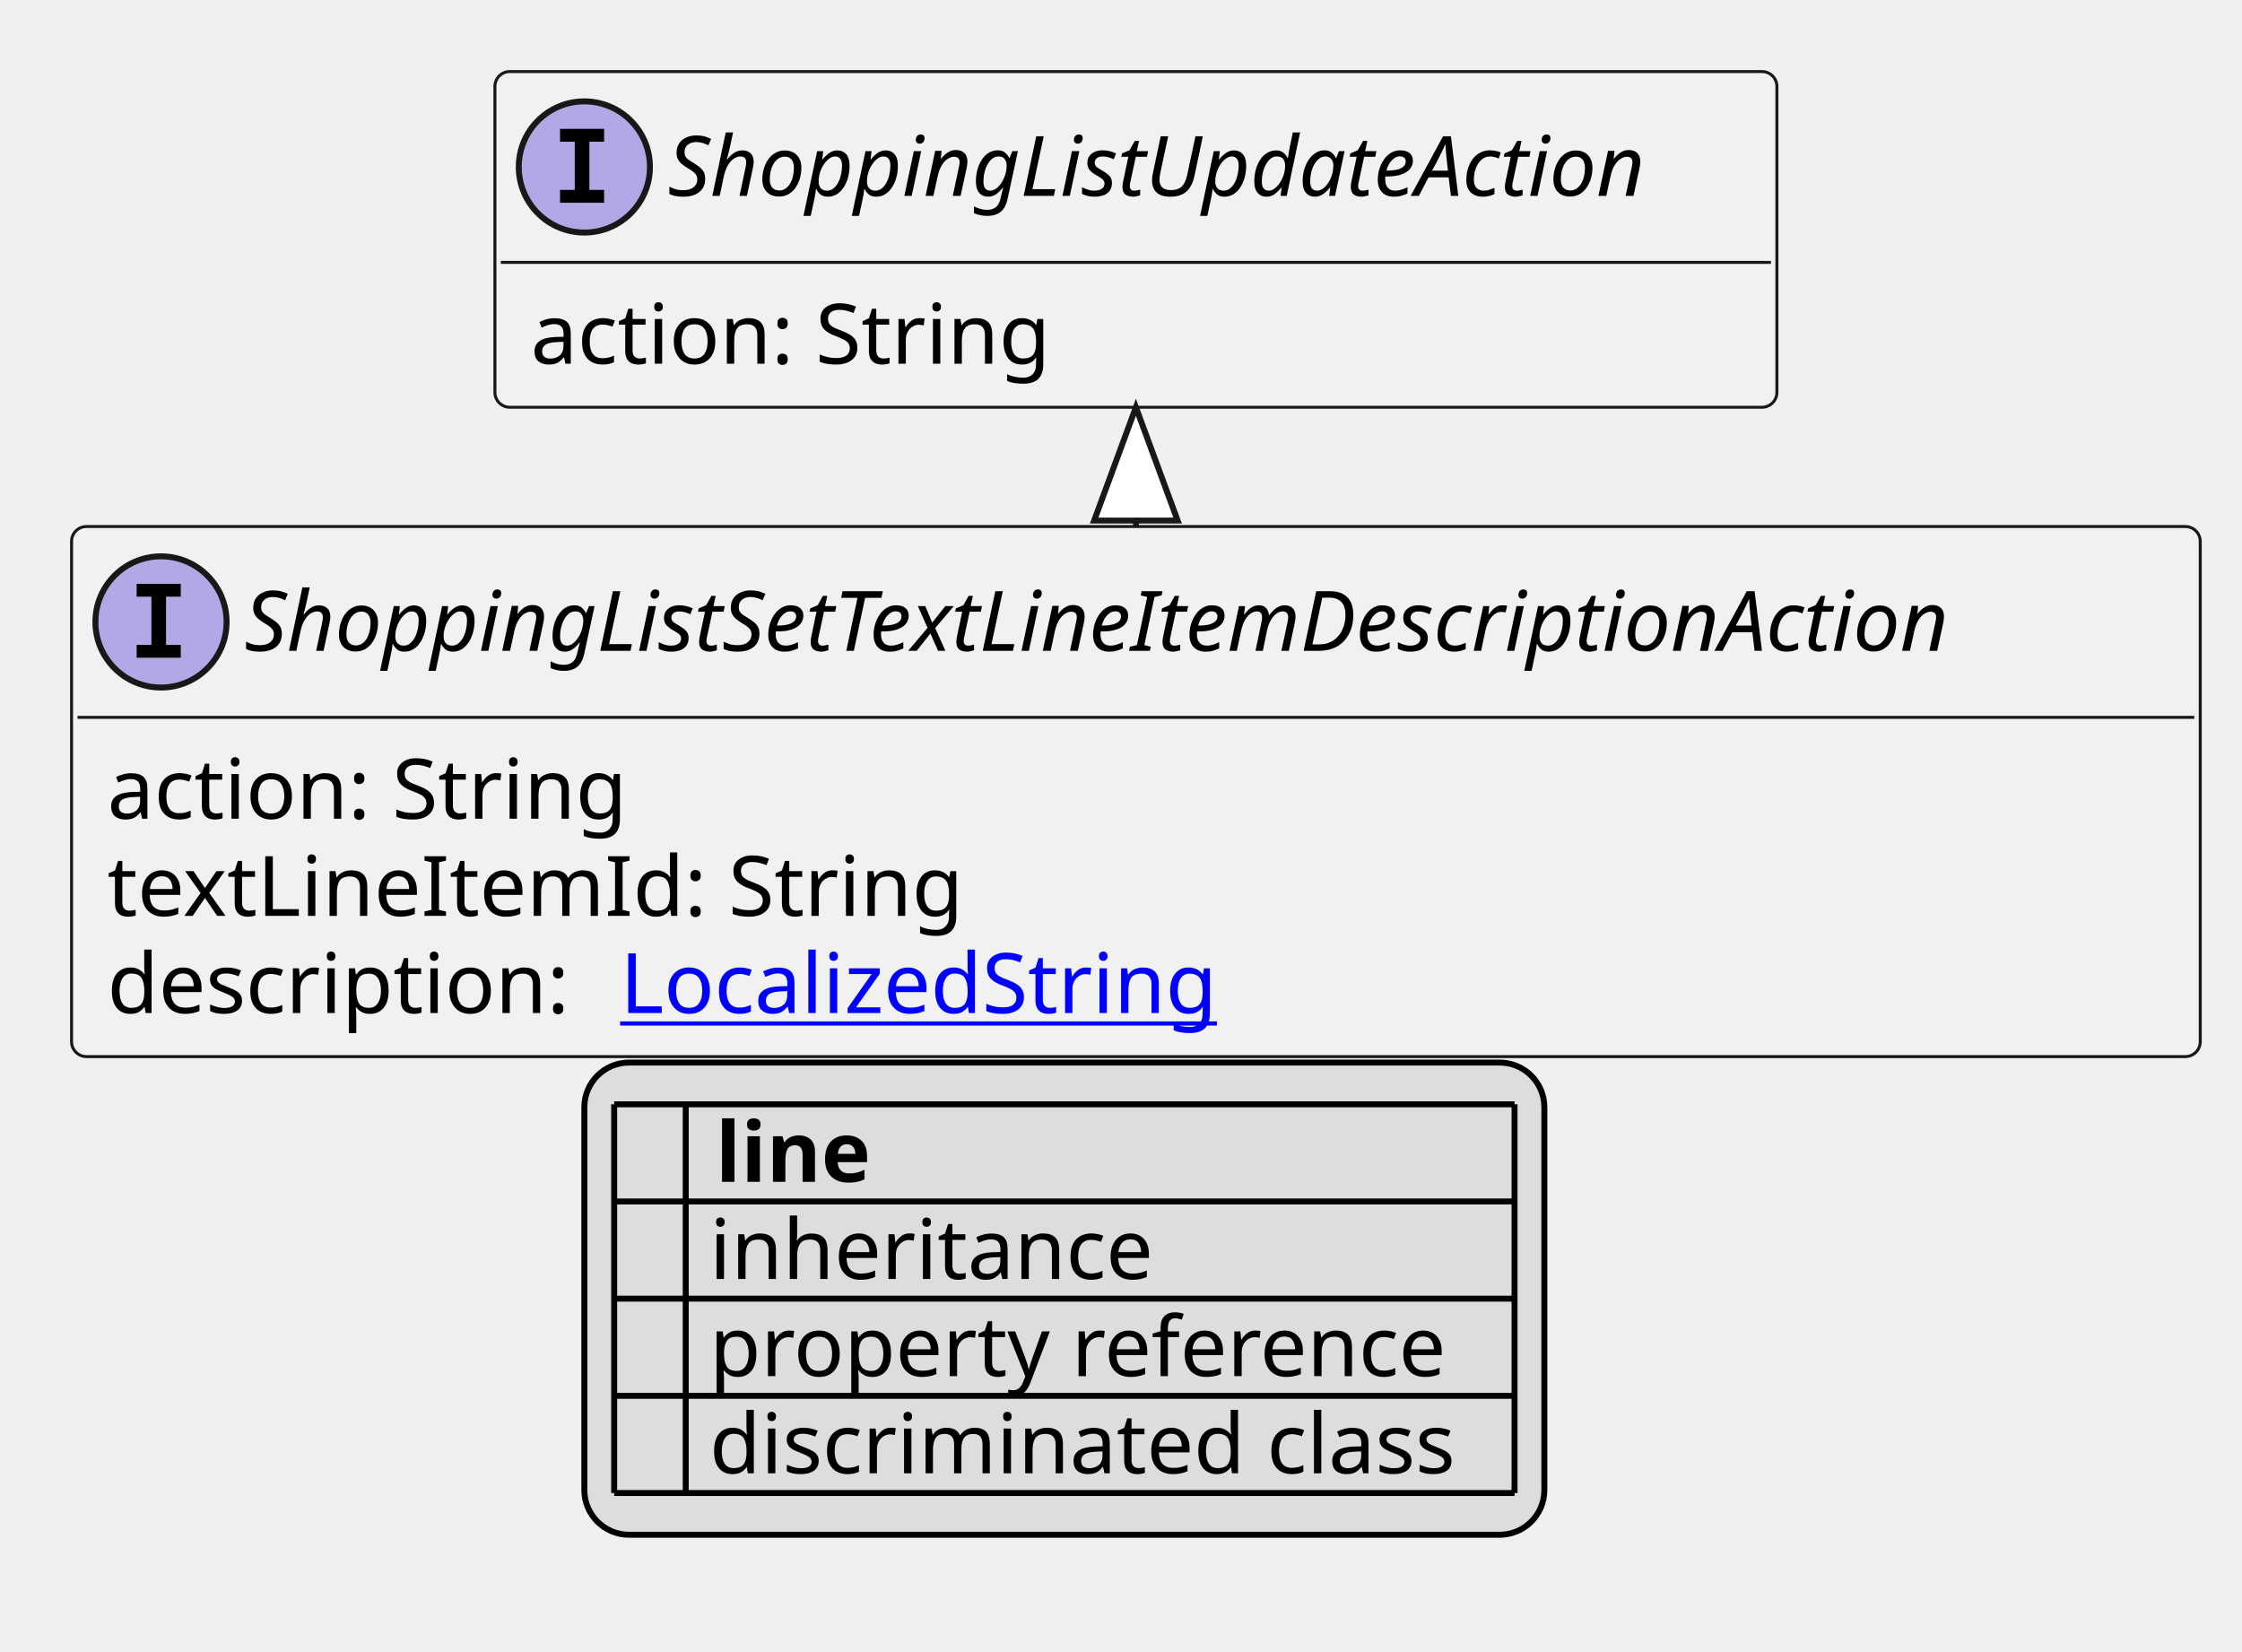
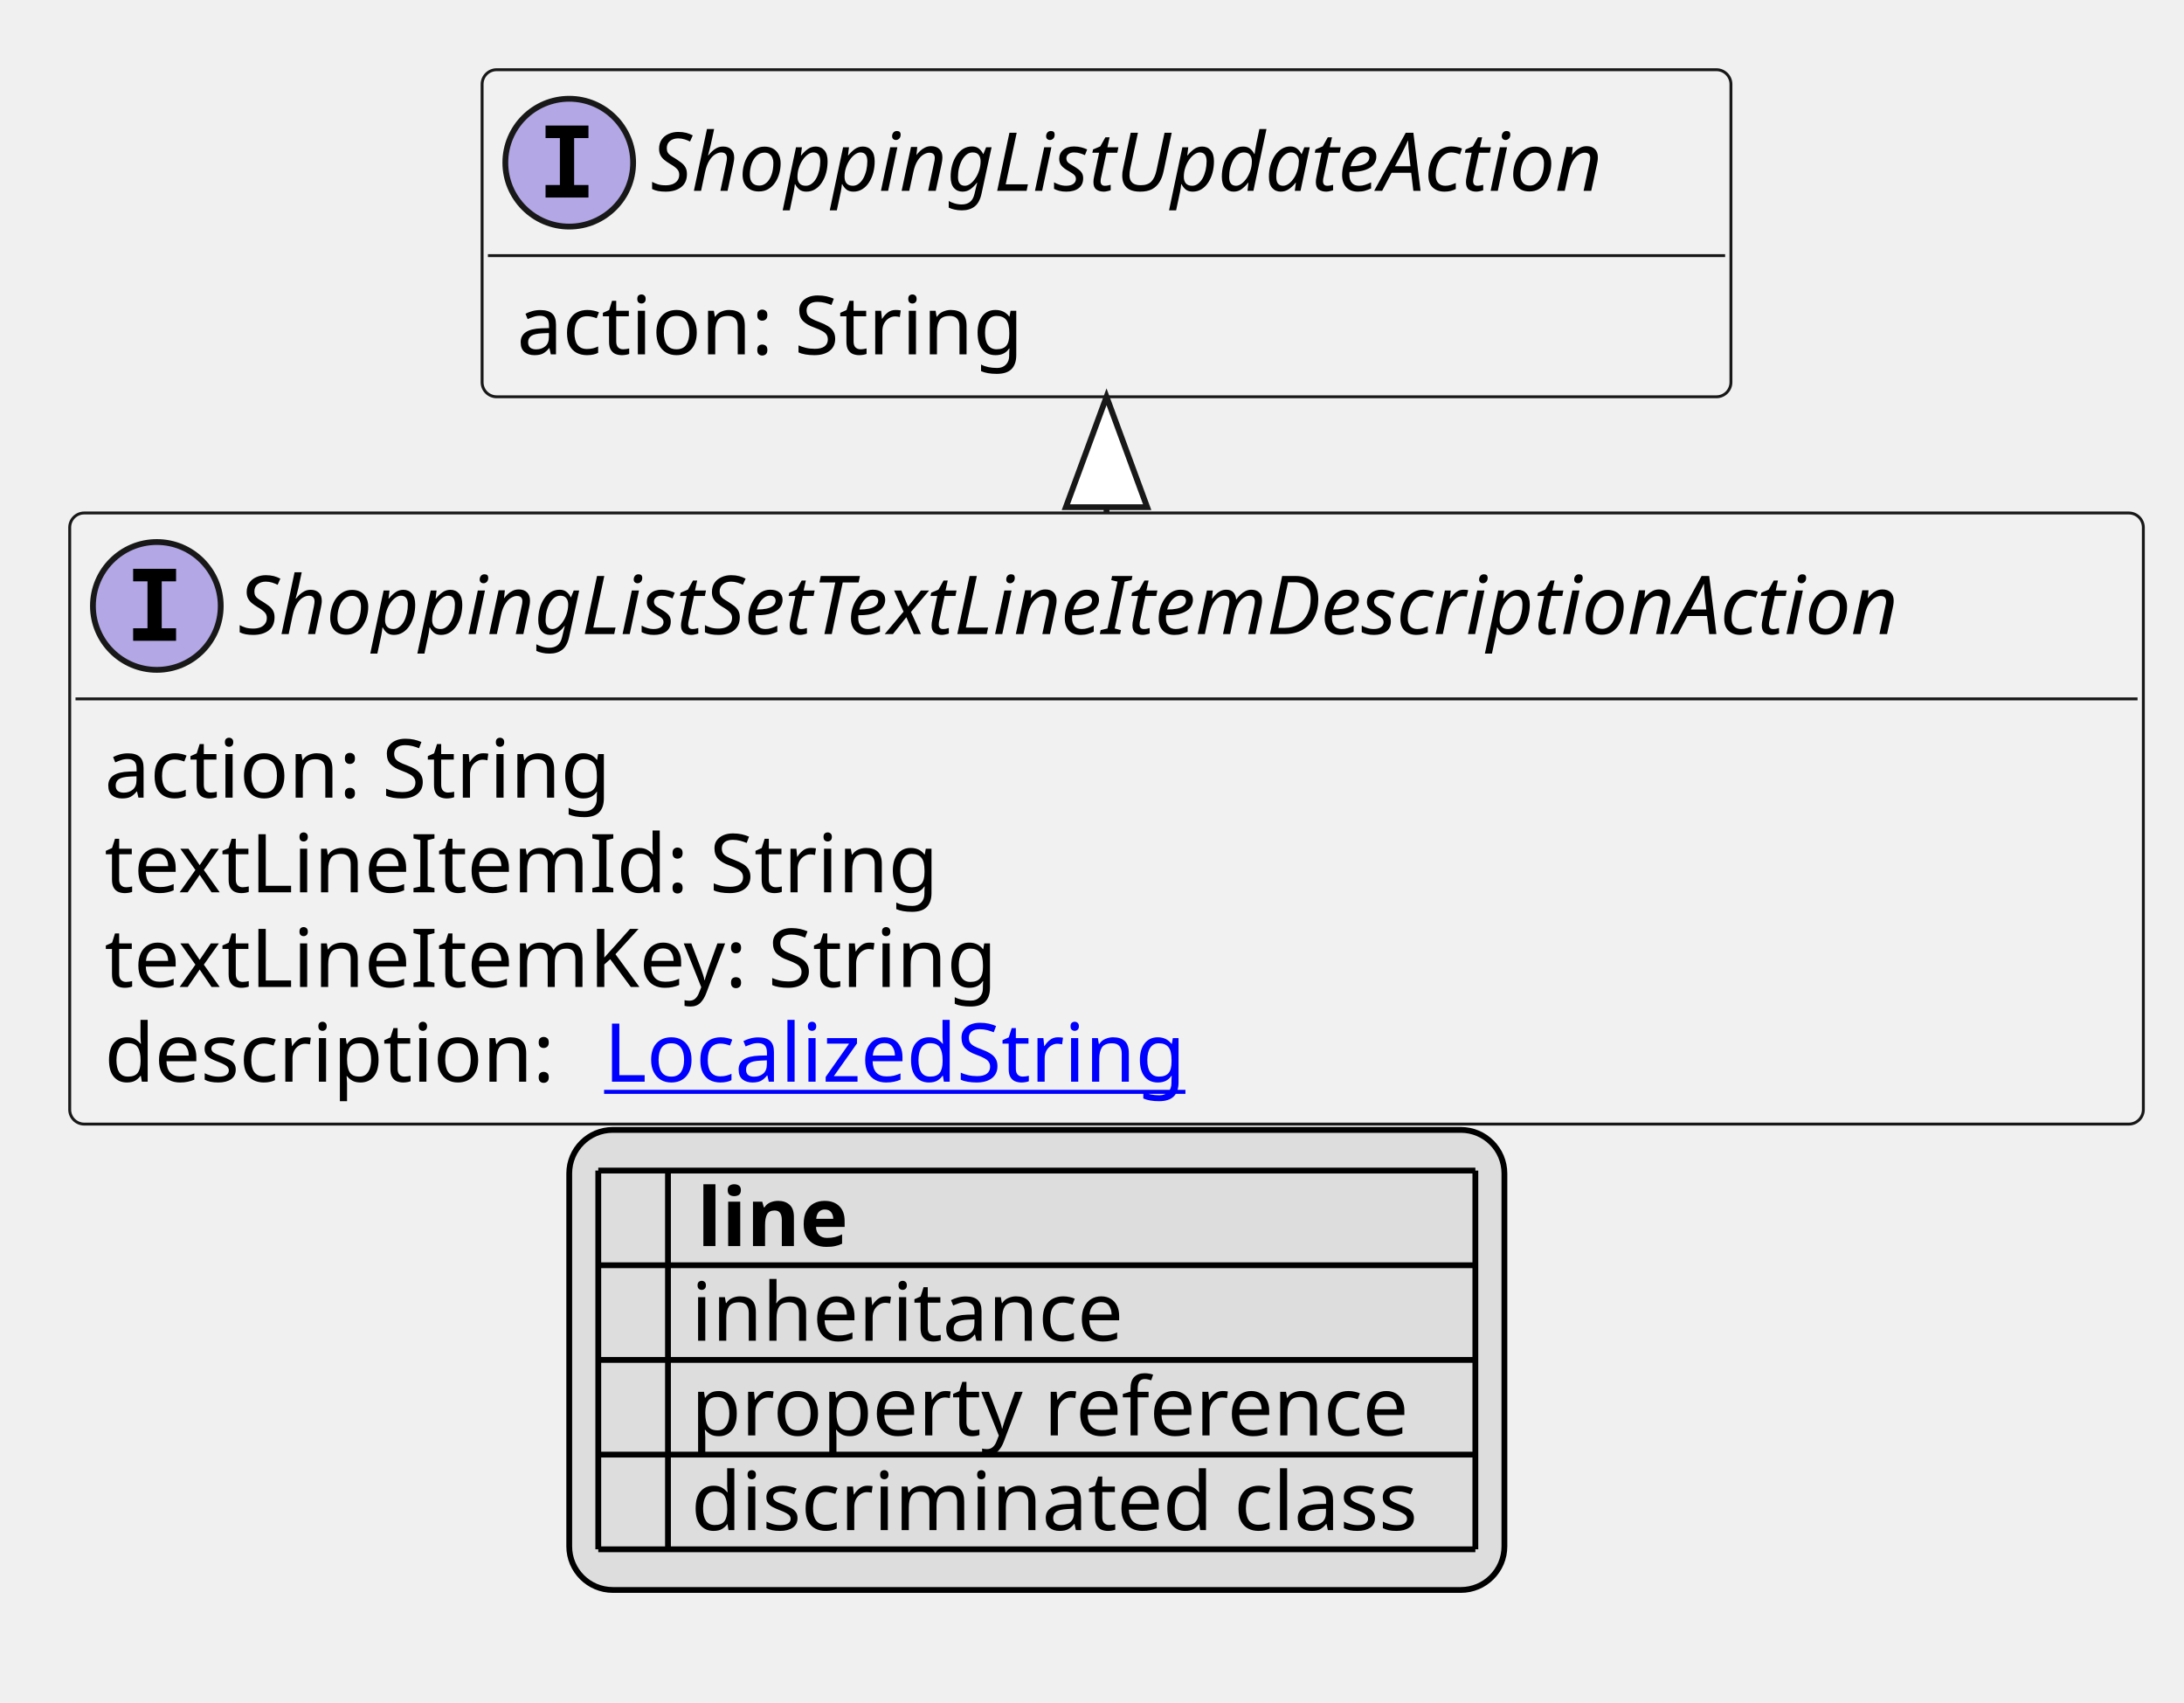
- <svg xmlns="http://www.w3.org/2000/svg" xmlns:xlink="http://www.w3.org/1999/xlink" contentStyleType="text/css" height="277px" preserveAspectRatio="none" style="width:376px;height:277px;background:#FFFFFF;" version="1.1" viewBox="0 0 376 277" width="376px" zoomAndPan="magnify">
+ <svg xmlns="http://www.w3.org/2000/svg" xmlns:xlink="http://www.w3.org/1999/xlink" contentStyleType="text/css" height="293px" preserveAspectRatio="none" style="width:376px;height:293px;background:#FFFFFF;" version="1.1" viewBox="0 0 376 293" width="376px" zoomAndPan="magnify">
  <defs>
-     <filter height="1" id="b1swj9n0he7w5m0" width="1" x="0" y="0">
+     <filter height="1" id="bnjjag8ga2xef0" width="1" x="0" y="0">
      <feFlood flood-color="#000000" result="flood" />
      <feComposite in="SourceGraphic" in2="flood" operator="over" />
    </filter>
-     <filter height="1" id="b1swj9n0he7w5m1" width="1" x="0" y="0">
+     <filter height="1" id="bnjjag8ga2xef1" width="1" x="0" y="0">
      <feFlood flood-color="#008000" result="flood" />
      <feComposite in="SourceGraphic" in2="flood" operator="over" />
    </filter>
-     <filter height="1" id="b1swj9n0he7w5m2" width="1" x="0" y="0">
+     <filter height="1" id="bnjjag8ga2xef2" width="1" x="0" y="0">
      <feFlood flood-color="#0000FF" result="flood" />
      <feComposite in="SourceGraphic" in2="flood" operator="over" />
    </filter>
  </defs>
  <g>
    <a href="ShoppingListSetTextLineItemDescriptionAction.svg" target="_top" title="ShoppingListSetTextLineItemDescriptionAction.svg" xlink:actuate="onRequest" xlink:href="ShoppingListSetTextLineItemDescriptionAction.svg" xlink:show="new" xlink:title="ShoppingListSetTextLineItemDescriptionAction.svg" xlink:type="simple">
      <g id="elem_ShoppingListSetTextLineItemDescriptionAction">
-         <rect codeLine="10" fill="#F1F1F1" height="88.891" id="ShoppingListSetTextLineItemDescriptionAction" rx="2.5" ry="2.5" style="stroke:#181818;stroke-width:0.5;" width="357" x="12" y="88.297" />
+         <rect codeLine="10" fill="#F1F1F1" height="105.188" id="ShoppingListSetTextLineItemDescriptionAction" rx="2.5" ry="2.5" style="stroke:#181818;stroke-width:0.5;" width="357" x="12" y="88.297" />
        <ellipse cx="27" cy="104.297" fill="#B4A7E5" rx="11" ry="11" style="stroke:#181818;stroke-width:1.0;" />
        <path d="M22.922,100.062 L22.922,97.906 L30.312,97.906 L30.312,100.062 L27.844,100.062 L27.844,108.141 L30.312,108.141 L30.312,110.297 L22.922,110.297 L22.922,108.141 L25.391,108.141 L25.391,100.062 L22.922,100.062 Z " fill="#000000" />
        <text fill="#000000" font-family="sans-serif" font-size="14" font-style="italic" lengthAdjust="spacing" textLength="325" x="41" y="109.144">ShoppingListSetTextLineItemDescriptionAction</text>
        <line style="stroke:#181818;stroke-width:0.5;" x1="13" x2="368" y1="120.297" y2="120.297" />
        <text fill="#000000" font-family="sans-serif" font-size="14" lengthAdjust="spacing" textLength="91" x="18" y="137.292">action: String</text>
        <text fill="#000000" font-family="sans-serif" font-size="14" lengthAdjust="spacing" textLength="145" x="18" y="153.589">textLineItemId: String</text>
-         <text fill="#000000" font-family="sans-serif" font-size="14" lengthAdjust="spacing" textLength="82" x="18" y="169.886">description:</text>
+         <text fill="#000000" font-family="sans-serif" font-size="14" lengthAdjust="spacing" textLength="158" x="18" y="169.886">textLineItemKey: String</text>
+         <text fill="#000000" font-family="sans-serif" font-size="14" lengthAdjust="spacing" textLength="82" x="18" y="186.183">description:</text>
        <a href="LocalizedString.svg" target="_top" title="LocalizedString.svg" xlink:actuate="onRequest" xlink:href="LocalizedString.svg" xlink:show="new" xlink:title="LocalizedString.svg" xlink:type="simple">
-           <text fill="#0000FF" font-family="sans-serif" font-size="14" lengthAdjust="spacing" text-decoration="underline" textLength="104" x="104" y="169.886">LocalizedString</text>
+           <text fill="#0000FF" font-family="sans-serif" font-size="14" lengthAdjust="spacing" text-decoration="underline" textLength="104" x="104" y="186.183">LocalizedString</text>
        </a>
      </g>
    </a>
    <a href="ShoppingListUpdateAction.svg" target="_top" title="ShoppingListUpdateAction.svg" xlink:actuate="onRequest" xlink:href="ShoppingListUpdateAction.svg" xlink:show="new" xlink:title="ShoppingListUpdateAction.svg" xlink:type="simple">
      <g id="elem_ShoppingListUpdateAction">
-         <rect codeLine="15" fill="#F1F1F1" height="56.297" id="ShoppingListUpdateAction" rx="2.5" ry="2.5" style="stroke:#181818;stroke-width:0.5;" width="215" x="83" y="12" />
+         <rect codeLine="16" fill="#F1F1F1" height="56.297" id="ShoppingListUpdateAction" rx="2.5" ry="2.5" style="stroke:#181818;stroke-width:0.5;" width="215" x="83" y="12" />
        <ellipse cx="98" cy="28" fill="#B4A7E5" rx="11" ry="11" style="stroke:#181818;stroke-width:1.0;" />
        <path d="M93.922,23.766 L93.922,21.609 L101.312,21.609 L101.312,23.766 L98.844,23.766 L98.844,31.844 L101.312,31.844 L101.312,34 L93.922,34 L93.922,31.844 L96.391,31.844 L96.391,23.766 L93.922,23.766 Z " fill="#000000" />
        <text fill="#000000" font-family="sans-serif" font-size="14" font-style="italic" lengthAdjust="spacing" textLength="183" x="112" y="32.847">ShoppingListUpdateAction</text>
        <line style="stroke:#181818;stroke-width:0.5;" x1="84" x2="297" y1="44" y2="44" />
        <text fill="#000000" font-family="sans-serif" font-size="14" lengthAdjust="spacing" textLength="91" x="89" y="60.995">action: String</text>
      </g>
    </a>
    <line style="stroke:#181818;stroke-width:1.0;" x1="190.5" x2="190.5" y1="68.297" y2="88.297" />
    <polygon fill="#FFFFFF" points="190.5,68.297,183.5,87.297,197.5,87.297,190.5,68.297" style="stroke:#181818;stroke-width:1.0;" />
-     <rect fill="#DDDDDD" height="79.188" id="_legend" rx="7.5" ry="7.5" style="stroke:#000000;stroke-width:1.0;" width="161" x="98" y="178.188" />
-     <text fill="#000000" font-family="sans-serif" font-size="14" font-weight="bold" lengthAdjust="spacing" textLength="5" x="103" y="198.183"> </text>
-     <text fill="#000000" font-family="sans-serif" font-size="14" font-weight="bold" lengthAdjust="spacing" textLength="28" x="120" y="198.183">line</text>
-     <text fill="#000000" filter="url(#b1swj9n0he7w5m0)" font-family="sans-serif" font-size="14" lengthAdjust="spacing" textLength="12" x="103" y="214.48">   </text>
-     <text fill="#000000" font-family="sans-serif" font-size="14" lengthAdjust="spacing" textLength="77" x="119" y="214.48">inheritance</text>
-     <text fill="#000000" filter="url(#b1swj9n0he7w5m1)" font-family="sans-serif" font-size="14" lengthAdjust="spacing" textLength="12" x="103" y="230.776">   </text>
-     <text fill="#000000" font-family="sans-serif" font-size="14" lengthAdjust="spacing" textLength="129" x="119" y="230.776">property reference</text>
-     <text fill="#000000" filter="url(#b1swj9n0he7w5m2)" font-family="sans-serif" font-size="14" lengthAdjust="spacing" textLength="12" x="103" y="247.073">   </text>
-     <text fill="#000000" font-family="sans-serif" font-size="14" lengthAdjust="spacing" textLength="131" x="119" y="247.073">discriminated class</text>
-     <line style="stroke:#000000;stroke-width:1.0;" x1="103" x2="254" y1="185.188" y2="185.188" />
+     <rect fill="#DDDDDD" height="79.188" id="_legend" rx="7.5" ry="7.5" style="stroke:#000000;stroke-width:1.0;" width="161" x="98" y="194.484" />
+     <text fill="#000000" font-family="sans-serif" font-size="14" font-weight="bold" lengthAdjust="spacing" textLength="5" x="103" y="214.48"> </text>
+     <text fill="#000000" font-family="sans-serif" font-size="14" font-weight="bold" lengthAdjust="spacing" textLength="28" x="120" y="214.48">line</text>
+     <text fill="#000000" filter="url(#bnjjag8ga2xef0)" font-family="sans-serif" font-size="14" lengthAdjust="spacing" textLength="12" x="103" y="230.776">   </text>
+     <text fill="#000000" font-family="sans-serif" font-size="14" lengthAdjust="spacing" textLength="77" x="119" y="230.776">inheritance</text>
+     <text fill="#000000" filter="url(#bnjjag8ga2xef1)" font-family="sans-serif" font-size="14" lengthAdjust="spacing" textLength="12" x="103" y="247.073">   </text>
+     <text fill="#000000" font-family="sans-serif" font-size="14" lengthAdjust="spacing" textLength="129" x="119" y="247.073">property reference</text>
+     <text fill="#000000" filter="url(#bnjjag8ga2xef2)" font-family="sans-serif" font-size="14" lengthAdjust="spacing" textLength="12" x="103" y="263.37">   </text>
+     <text fill="#000000" font-family="sans-serif" font-size="14" lengthAdjust="spacing" textLength="131" x="119" y="263.37">discriminated class</text>
    <line style="stroke:#000000;stroke-width:1.0;" x1="103" x2="254" y1="201.484" y2="201.484" />
    <line style="stroke:#000000;stroke-width:1.0;" x1="103" x2="254" y1="217.781" y2="217.781" />
    <line style="stroke:#000000;stroke-width:1.0;" x1="103" x2="254" y1="234.078" y2="234.078" />
    <line style="stroke:#000000;stroke-width:1.0;" x1="103" x2="254" y1="250.375" y2="250.375" />
-     <line style="stroke:#000000;stroke-width:1.0;" x1="103" x2="103" y1="185.188" y2="250.375" />
-     <line style="stroke:#000000;stroke-width:1.0;" x1="115" x2="115" y1="185.188" y2="250.375" />
-     <line style="stroke:#000000;stroke-width:1.0;" x1="254" x2="254" y1="185.188" y2="250.375" />
+     <line style="stroke:#000000;stroke-width:1.0;" x1="103" x2="254" y1="266.672" y2="266.672" />
+     <line style="stroke:#000000;stroke-width:1.0;" x1="103" x2="103" y1="201.484" y2="266.672" />
+     <line style="stroke:#000000;stroke-width:1.0;" x1="115" x2="115" y1="201.484" y2="266.672" />
+     <line style="stroke:#000000;stroke-width:1.0;" x1="254" x2="254" y1="201.484" y2="266.672" />
  </g>
</svg>
